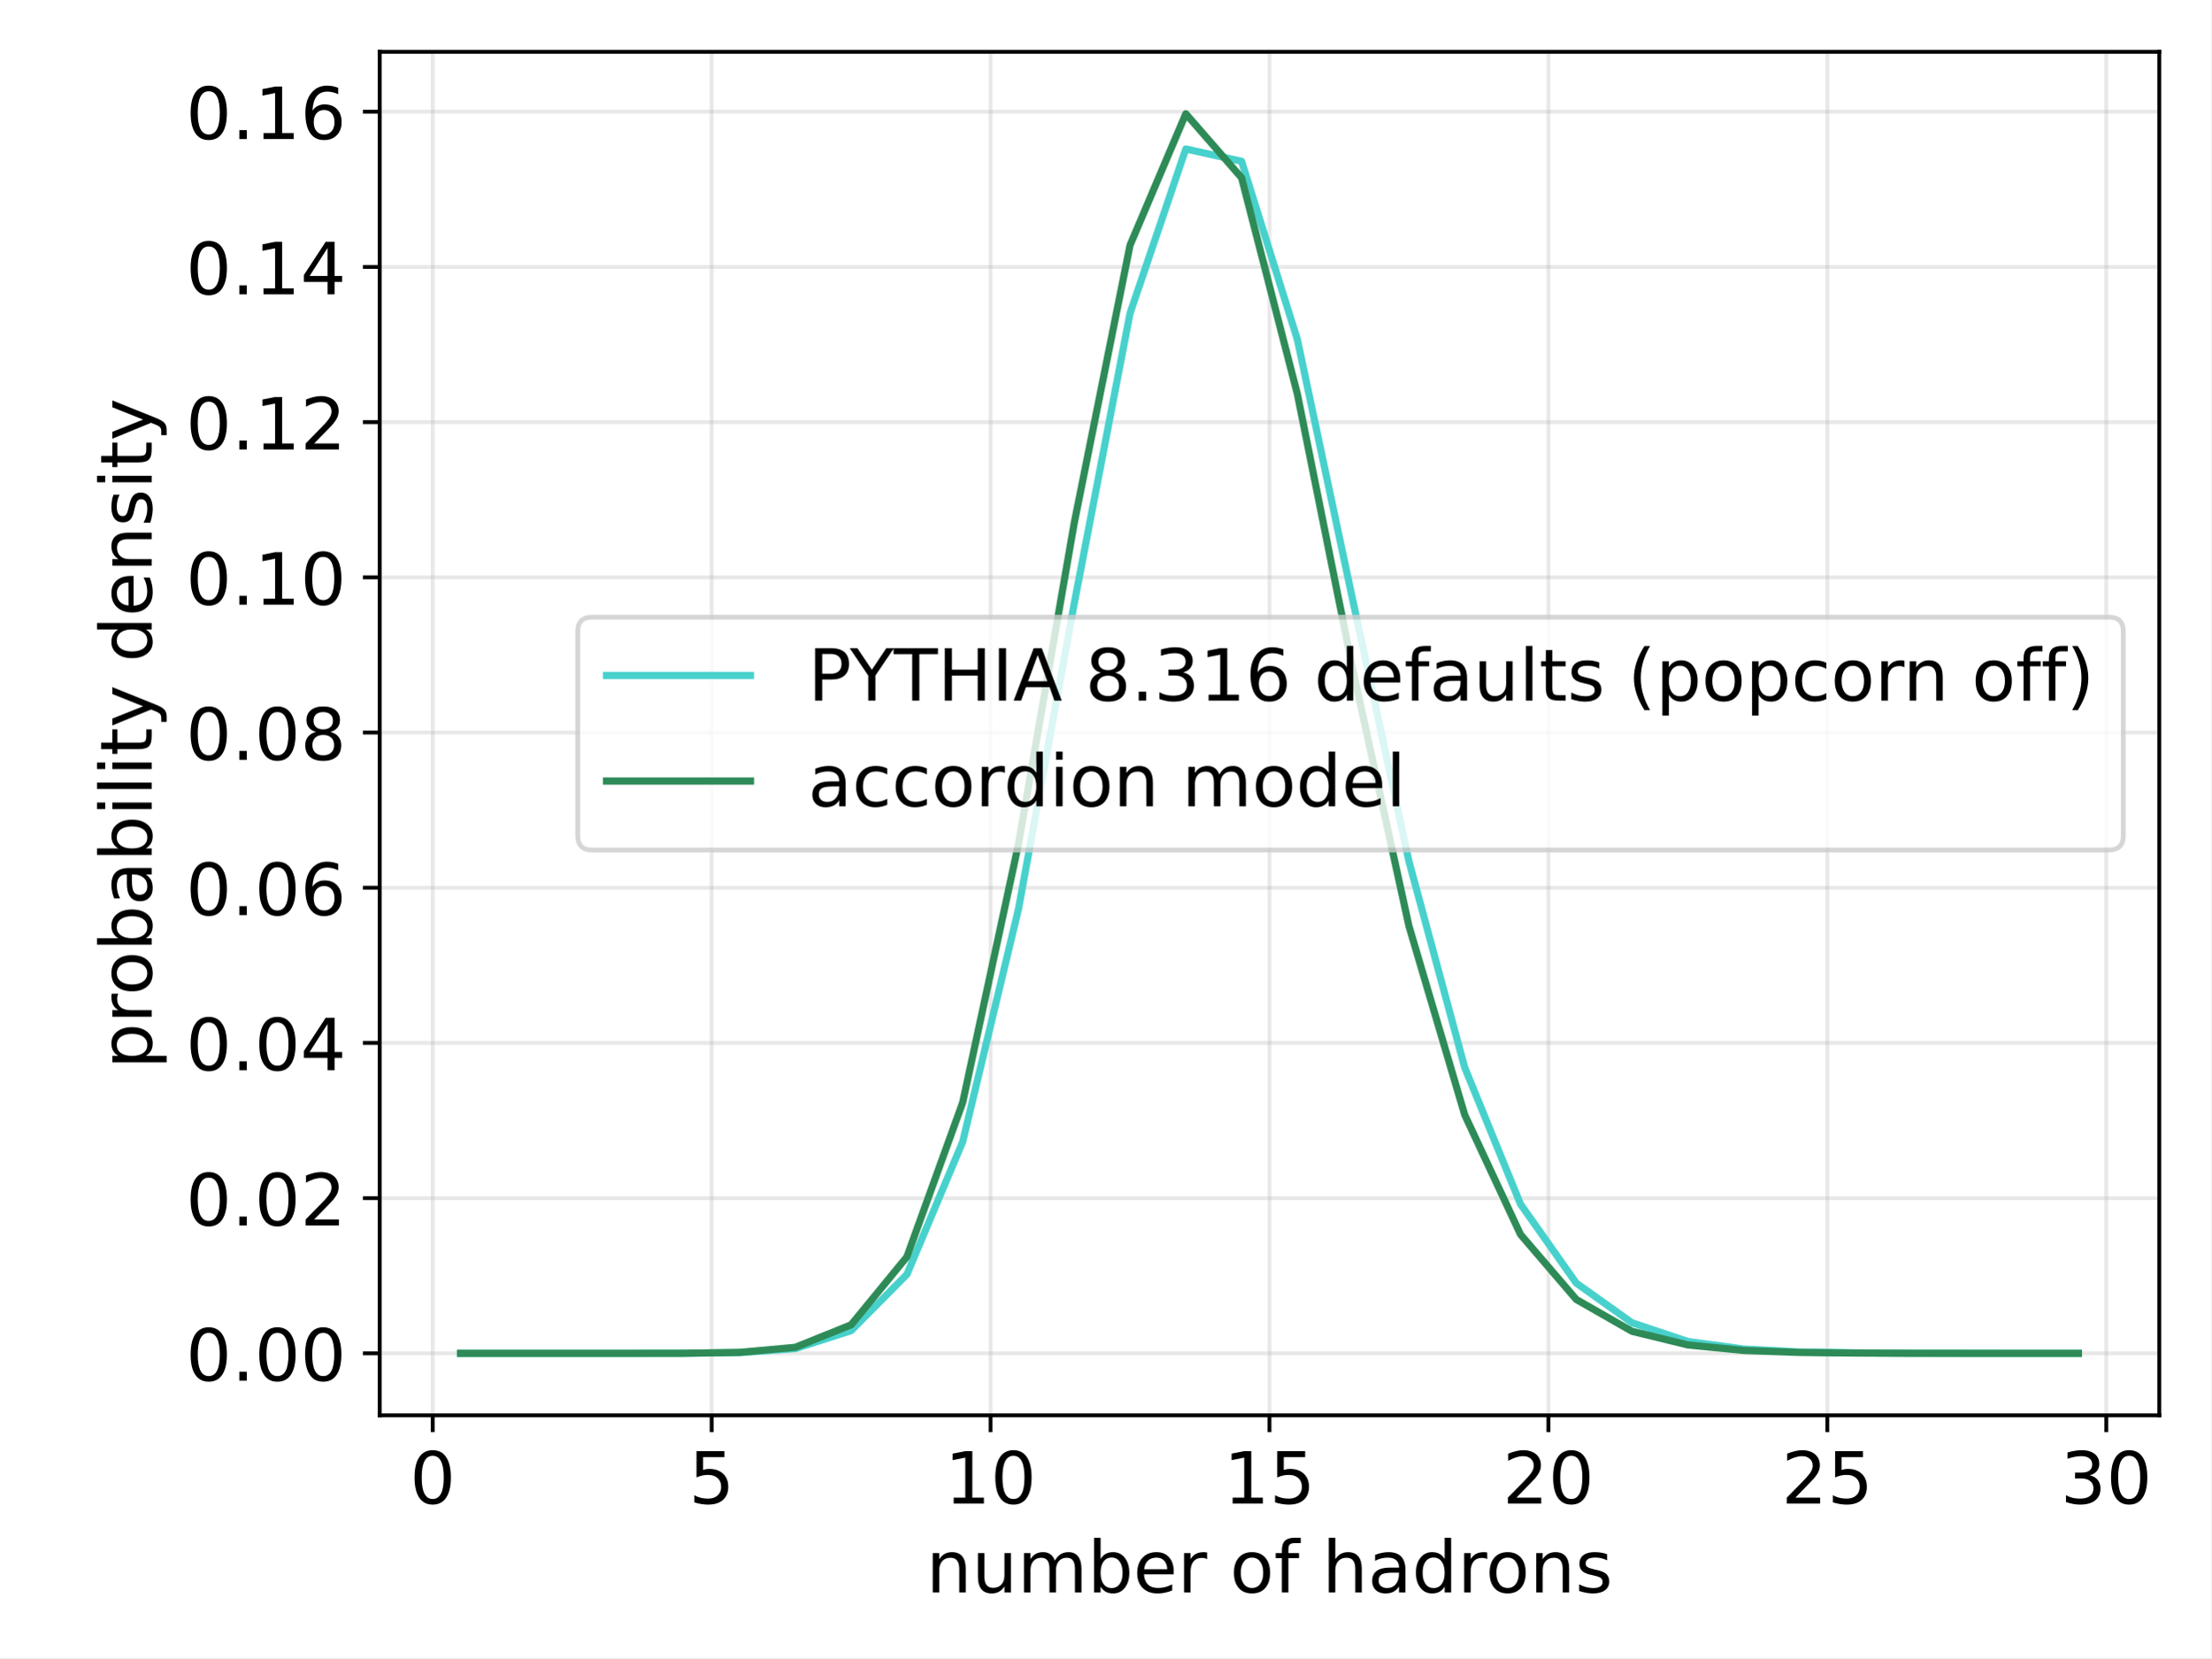
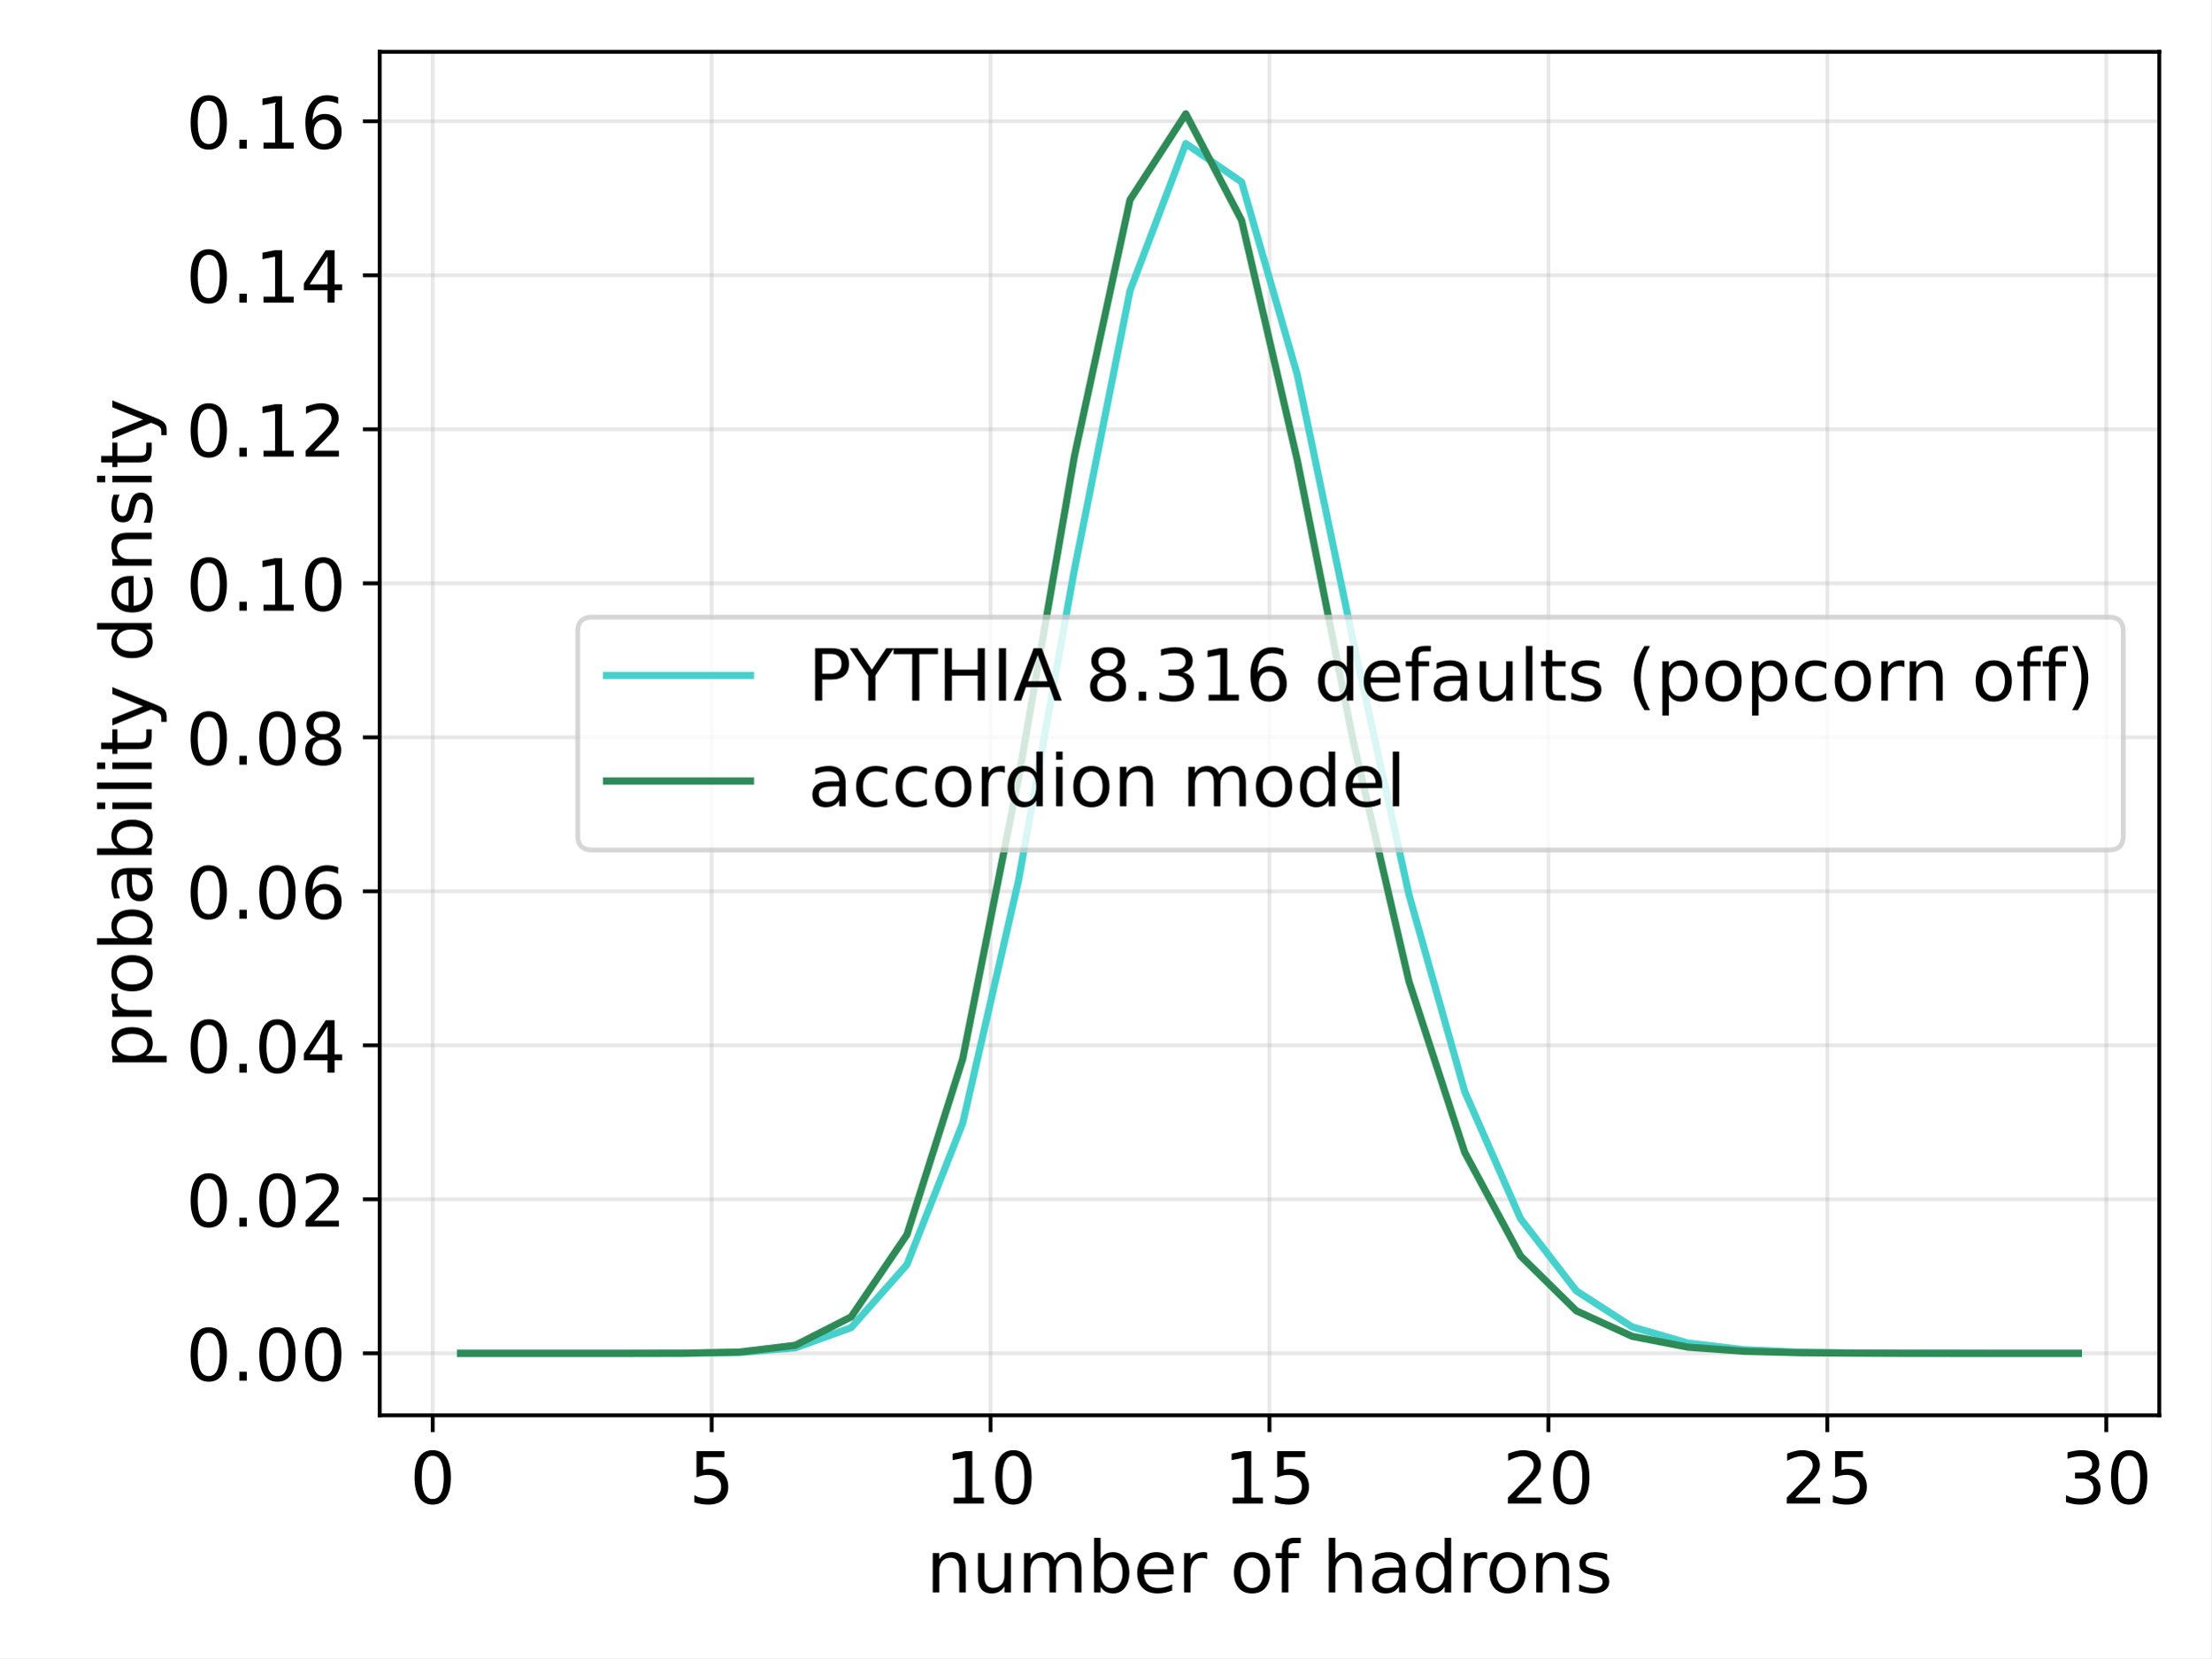
<svg xmlns="http://www.w3.org/2000/svg" xmlns:xlink="http://www.w3.org/1999/xlink" width="460.8pt" height="345.6pt" viewBox="0 0 460.8 345.6" version="1.1">
  <defs>
    <style type="text/css">*{stroke-linejoin: round; stroke-linecap: butt}</style>
  </defs>
  <g id="figure_1">
    <g id="patch_1">
      <path d="M 0 345.6  L 460.8 345.6  L 460.8 0  L 0 0  z " style="fill: #ffffff" />
    </g>
    <g id="axes_1">
      <g id="patch_2">
        <path d="M 79.13 295  L 450 295  L 450 10.8  L 79.13 10.8  z " style="fill: #ffffff" />
      </g>
      <g id="matplotlib.axis_1">
        <g id="xtick_1">
          <g id="line2d_1">
-             <path d="M 90.175 295  L 90.175 10.8  " clip-path="url(#pc67ce3a7f0)" style="fill: none; stroke: #b0b0b0; stroke-opacity: 0.3; stroke-width: 0.8; stroke-linecap: square" />
+             <path d="M 90.175 295  L 90.175 10.8  " clip-path="url(#pe9ef13aace)" style="fill: none; stroke: #b0b0b0; stroke-opacity: 0.3; stroke-width: 0.8; stroke-linecap: square" />
          </g>
          <g id="line2d_2">
            <defs>
-               <path id="m7cb7ad7a30" d="M 0 0  L 0 3.5  " style="stroke: #000000; stroke-width: 0.8" />
+               <path id="mb959df8922" d="M 0 0  L 0 3.5  " style="stroke: #000000; stroke-width: 0.8" />
            </defs>
            <g>
-               <use xlink:href="#m7cb7ad7a30" x="90.175" y="295" style="stroke: #000000; stroke-width: 0.8" />
+               <use xlink:href="#mb959df8922" x="90.175" y="295" style="stroke: #000000; stroke-width: 0.8" />
            </g>
          </g>
          <g id="text_1">
            <g transform="translate(85.40284 313.3977) scale(0.15 -0.15)">
              <defs>
                <path id="DejaVuSans-30" d="M 2034 4250  Q 1547 4250 1301 3770  Q 1056 3291 1056 2328  Q 1056 1369 1301 889  Q 1547 409 2034 409  Q 2525 409 2770 889  Q 3016 1369 3016 2328  Q 3016 3291 2770 3770  Q 2525 4250 2034 4250  z M 2034 4750  Q 2819 4750 3233 4129  Q 3647 3509 3647 2328  Q 3647 1150 3233 529  Q 2819 -91 2034 -91  Q 1250 -91 836 529  Q 422 1150 422 2328  Q 422 3509 836 4129  Q 1250 4750 2034 4750  z " transform="scale(0.015625)" />
              </defs>
              <use xlink:href="#DejaVuSans-30" />
            </g>
          </g>
        </g>
        <g id="xtick_2">
          <g id="line2d_3">
-             <path d="M 148.305 295  L 148.305 10.8  " clip-path="url(#pc67ce3a7f0)" style="fill: none; stroke: #b0b0b0; stroke-opacity: 0.3; stroke-width: 0.8; stroke-linecap: square" />
+             <path d="M 148.305 295  L 148.305 10.8  " clip-path="url(#pe9ef13aace)" style="fill: none; stroke: #b0b0b0; stroke-opacity: 0.3; stroke-width: 0.8; stroke-linecap: square" />
          </g>
          <g id="line2d_4">
            <g>
-               <use xlink:href="#m7cb7ad7a30" x="148.305" y="295" style="stroke: #000000; stroke-width: 0.8" />
+               <use xlink:href="#mb959df8922" x="148.305" y="295" style="stroke: #000000; stroke-width: 0.8" />
            </g>
          </g>
          <g id="text_2">
            <g transform="translate(143.5329 313.3977) scale(0.15 -0.15)">
              <defs>
                <path id="DejaVuSans-35" d="M 691 4666  L 3169 4666  L 3169 4134  L 1269 4134  L 1269 2991  Q 1406 3038 1543 3061  Q 1681 3084 1819 3084  Q 2600 3084 3056 2656  Q 3513 2228 3513 1497  Q 3513 744 3044 326  Q 2575 -91 1722 -91  Q 1428 -91 1123 -41  Q 819 9 494 109  L 494 744  Q 775 591 1075 516  Q 1375 441 1709 441  Q 2250 441 2565 725  Q 2881 1009 2881 1497  Q 2881 1984 2565 2268  Q 2250 2553 1709 2553  Q 1456 2553 1204 2497  Q 953 2441 691 2322  L 691 4666  z " transform="scale(0.015625)" />
              </defs>
              <use xlink:href="#DejaVuSans-35" />
            </g>
          </g>
        </g>
        <g id="xtick_3">
          <g id="line2d_5">
-             <path d="M 206.435 295  L 206.435 10.8  " clip-path="url(#pc67ce3a7f0)" style="fill: none; stroke: #b0b0b0; stroke-opacity: 0.3; stroke-width: 0.8; stroke-linecap: square" />
+             <path d="M 206.435 295  L 206.435 10.8  " clip-path="url(#pe9ef13aace)" style="fill: none; stroke: #b0b0b0; stroke-opacity: 0.3; stroke-width: 0.8; stroke-linecap: square" />
          </g>
          <g id="line2d_6">
            <g>
-               <use xlink:href="#m7cb7ad7a30" x="206.435" y="295" style="stroke: #000000; stroke-width: 0.8" />
+               <use xlink:href="#mb959df8922" x="206.435" y="295" style="stroke: #000000; stroke-width: 0.8" />
            </g>
          </g>
          <g id="text_3">
            <g transform="translate(196.8912 313.3977) scale(0.15 -0.15)">
              <defs>
                <path id="DejaVuSans-31" d="M 794 531  L 1825 531  L 1825 4091  L 703 3866  L 703 4441  L 1819 4666  L 2450 4666  L 2450 531  L 3481 531  L 3481 0  L 794 0  L 794 531  z " transform="scale(0.015625)" />
              </defs>
              <use xlink:href="#DejaVuSans-31" />
              <use xlink:href="#DejaVuSans-30" x="63.623" />
            </g>
          </g>
        </g>
        <g id="xtick_4">
          <g id="line2d_7">
-             <path d="M 264.565 295  L 264.565 10.8  " clip-path="url(#pc67ce3a7f0)" style="fill: none; stroke: #b0b0b0; stroke-opacity: 0.3; stroke-width: 0.8; stroke-linecap: square" />
+             <path d="M 264.565 295  L 264.565 10.8  " clip-path="url(#pe9ef13aace)" style="fill: none; stroke: #b0b0b0; stroke-opacity: 0.3; stroke-width: 0.8; stroke-linecap: square" />
          </g>
          <g id="line2d_8">
            <g>
-               <use xlink:href="#m7cb7ad7a30" x="264.565" y="295" style="stroke: #000000; stroke-width: 0.8" />
+               <use xlink:href="#mb959df8922" x="264.565" y="295" style="stroke: #000000; stroke-width: 0.8" />
            </g>
          </g>
          <g id="text_4">
            <g transform="translate(255.0213 313.3977) scale(0.15 -0.15)">
              <use xlink:href="#DejaVuSans-31" />
              <use xlink:href="#DejaVuSans-35" x="63.623" />
            </g>
          </g>
        </g>
        <g id="xtick_5">
          <g id="line2d_9">
-             <path d="M 322.695 295  L 322.695 10.8  " clip-path="url(#pc67ce3a7f0)" style="fill: none; stroke: #b0b0b0; stroke-opacity: 0.3; stroke-width: 0.8; stroke-linecap: square" />
+             <path d="M 322.695 295  L 322.695 10.8  " clip-path="url(#pe9ef13aace)" style="fill: none; stroke: #b0b0b0; stroke-opacity: 0.3; stroke-width: 0.8; stroke-linecap: square" />
          </g>
          <g id="line2d_10">
            <g>
-               <use xlink:href="#m7cb7ad7a30" x="322.695" y="295" style="stroke: #000000; stroke-width: 0.8" />
+               <use xlink:href="#mb959df8922" x="322.695" y="295" style="stroke: #000000; stroke-width: 0.8" />
            </g>
          </g>
          <g id="text_5">
            <g transform="translate(313.1513 313.3977) scale(0.15 -0.15)">
              <defs>
                <path id="DejaVuSans-32" d="M 1228 531  L 3431 531  L 3431 0  L 469 0  L 469 531  Q 828 903 1448 1529  Q 2069 2156 2228 2338  Q 2531 2678 2651 2914  Q 2772 3150 2772 3378  Q 2772 3750 2511 3984  Q 2250 4219 1831 4219  Q 1534 4219 1204 4116  Q 875 4013 500 3803  L 500 4441  Q 881 4594 1212 4672  Q 1544 4750 1819 4750  Q 2544 4750 2975 4387  Q 3406 4025 3406 3419  Q 3406 3131 3298 2873  Q 3191 2616 2906 2266  Q 2828 2175 2409 1742  Q 1991 1309 1228 531  z " transform="scale(0.015625)" />
              </defs>
              <use xlink:href="#DejaVuSans-32" />
              <use xlink:href="#DejaVuSans-30" x="63.623" />
            </g>
          </g>
        </g>
        <g id="xtick_6">
          <g id="line2d_11">
-             <path d="M 380.825 295  L 380.825 10.8  " clip-path="url(#pc67ce3a7f0)" style="fill: none; stroke: #b0b0b0; stroke-opacity: 0.3; stroke-width: 0.8; stroke-linecap: square" />
+             <path d="M 380.825 295  L 380.825 10.8  " clip-path="url(#pe9ef13aace)" style="fill: none; stroke: #b0b0b0; stroke-opacity: 0.3; stroke-width: 0.8; stroke-linecap: square" />
          </g>
          <g id="line2d_12">
            <g>
-               <use xlink:href="#m7cb7ad7a30" x="380.825" y="295" style="stroke: #000000; stroke-width: 0.8" />
+               <use xlink:href="#mb959df8922" x="380.825" y="295" style="stroke: #000000; stroke-width: 0.8" />
            </g>
          </g>
          <g id="text_6">
            <g transform="translate(371.2814 313.3977) scale(0.15 -0.15)">
              <use xlink:href="#DejaVuSans-32" />
              <use xlink:href="#DejaVuSans-35" x="63.623" />
            </g>
          </g>
        </g>
        <g id="xtick_7">
          <g id="line2d_13">
-             <path d="M 438.955 295  L 438.955 10.8  " clip-path="url(#pc67ce3a7f0)" style="fill: none; stroke: #b0b0b0; stroke-opacity: 0.3; stroke-width: 0.8; stroke-linecap: square" />
+             <path d="M 438.955 295  L 438.955 10.8  " clip-path="url(#pe9ef13aace)" style="fill: none; stroke: #b0b0b0; stroke-opacity: 0.3; stroke-width: 0.8; stroke-linecap: square" />
          </g>
          <g id="line2d_14">
            <g>
-               <use xlink:href="#m7cb7ad7a30" x="438.955" y="295" style="stroke: #000000; stroke-width: 0.8" />
+               <use xlink:href="#mb959df8922" x="438.955" y="295" style="stroke: #000000; stroke-width: 0.8" />
            </g>
          </g>
          <g id="text_7">
            <g transform="translate(429.4115 313.3977) scale(0.15 -0.15)">
              <defs>
                <path id="DejaVuSans-33" d="M 2597 2516  Q 3050 2419 3304 2112  Q 3559 1806 3559 1356  Q 3559 666 3084 287  Q 2609 -91 1734 -91  Q 1441 -91 1130 -33  Q 819 25 488 141  L 488 750  Q 750 597 1062 519  Q 1375 441 1716 441  Q 2309 441 2620 675  Q 2931 909 2931 1356  Q 2931 1769 2642 2001  Q 2353 2234 1838 2234  L 1294 2234  L 1294 2753  L 1863 2753  Q 2328 2753 2575 2939  Q 2822 3125 2822 3475  Q 2822 3834 2567 4026  Q 2313 4219 1838 4219  Q 1578 4219 1281 4162  Q 984 4106 628 3988  L 628 4550  Q 988 4650 1302 4700  Q 1616 4750 1894 4750  Q 2613 4750 3031 4423  Q 3450 4097 3450 3541  Q 3450 3153 3228 2886  Q 3006 2619 2597 2516  z " transform="scale(0.015625)" />
              </defs>
              <use xlink:href="#DejaVuSans-33" />
              <use xlink:href="#DejaVuSans-30" x="63.623" />
            </g>
          </g>
        </g>
        <g id="text_8">
          <g transform="translate(193.0232 331.9148) scale(0.15 -0.15)">
            <defs>
              <path id="DejaVuSans-6e" d="M 3513 2113  L 3513 0  L 2938 0  L 2938 2094  Q 2938 2591 2744 2837  Q 2550 3084 2163 3084  Q 1697 3084 1428 2787  Q 1159 2491 1159 1978  L 1159 0  L 581 0  L 581 3500  L 1159 3500  L 1159 2956  Q 1366 3272 1645 3428  Q 1925 3584 2291 3584  Q 2894 3584 3203 3211  Q 3513 2838 3513 2113  z " transform="scale(0.015625)" />
              <path id="DejaVuSans-75" d="M 544 1381  L 544 3500  L 1119 3500  L 1119 1403  Q 1119 906 1312 657  Q 1506 409 1894 409  Q 2359 409 2629 706  Q 2900 1003 2900 1516  L 2900 3500  L 3475 3500  L 3475 0  L 2900 0  L 2900 538  Q 2691 219 2414 64  Q 2138 -91 1772 -91  Q 1169 -91 856 284  Q 544 659 544 1381  z M 1991 3584  L 1991 3584  z " transform="scale(0.015625)" />
              <path id="DejaVuSans-6d" d="M 3328 2828  Q 3544 3216 3844 3400  Q 4144 3584 4550 3584  Q 5097 3584 5394 3201  Q 5691 2819 5691 2113  L 5691 0  L 5113 0  L 5113 2094  Q 5113 2597 4934 2840  Q 4756 3084 4391 3084  Q 3944 3084 3684 2787  Q 3425 2491 3425 1978  L 3425 0  L 2847 0  L 2847 2094  Q 2847 2600 2669 2842  Q 2491 3084 2119 3084  Q 1678 3084 1418 2786  Q 1159 2488 1159 1978  L 1159 0  L 581 0  L 581 3500  L 1159 3500  L 1159 2956  Q 1356 3278 1631 3431  Q 1906 3584 2284 3584  Q 2666 3584 2933 3390  Q 3200 3197 3328 2828  z " transform="scale(0.015625)" />
              <path id="DejaVuSans-62" d="M 3116 1747  Q 3116 2381 2855 2742  Q 2594 3103 2138 3103  Q 1681 3103 1420 2742  Q 1159 2381 1159 1747  Q 1159 1113 1420 752  Q 1681 391 2138 391  Q 2594 391 2855 752  Q 3116 1113 3116 1747  z M 1159 2969  Q 1341 3281 1617 3432  Q 1894 3584 2278 3584  Q 2916 3584 3314 3078  Q 3713 2572 3713 1747  Q 3713 922 3314 415  Q 2916 -91 2278 -91  Q 1894 -91 1617 61  Q 1341 213 1159 525  L 1159 0  L 581 0  L 581 4863  L 1159 4863  L 1159 2969  z " transform="scale(0.015625)" />
              <path id="DejaVuSans-65" d="M 3597 1894  L 3597 1613  L 953 1613  Q 991 1019 1311 708  Q 1631 397 2203 397  Q 2534 397 2845 478  Q 3156 559 3463 722  L 3463 178  Q 3153 47 2828 -22  Q 2503 -91 2169 -91  Q 1331 -91 842 396  Q 353 884 353 1716  Q 353 2575 817 3079  Q 1281 3584 2069 3584  Q 2775 3584 3186 3129  Q 3597 2675 3597 1894  z M 3022 2063  Q 3016 2534 2758 2815  Q 2500 3097 2075 3097  Q 1594 3097 1305 2825  Q 1016 2553 972 2059  L 3022 2063  z " transform="scale(0.015625)" />
              <path id="DejaVuSans-72" d="M 2631 2963  Q 2534 3019 2420 3045  Q 2306 3072 2169 3072  Q 1681 3072 1420 2755  Q 1159 2438 1159 1844  L 1159 0  L 581 0  L 581 3500  L 1159 3500  L 1159 2956  Q 1341 3275 1631 3429  Q 1922 3584 2338 3584  Q 2397 3584 2469 3576  Q 2541 3569 2628 3553  L 2631 2963  z " transform="scale(0.015625)" />
              <path id="DejaVuSans-20" transform="scale(0.015625)" />
              <path id="DejaVuSans-6f" d="M 1959 3097  Q 1497 3097 1228 2736  Q 959 2375 959 1747  Q 959 1119 1226 758  Q 1494 397 1959 397  Q 2419 397 2687 759  Q 2956 1122 2956 1747  Q 2956 2369 2687 2733  Q 2419 3097 1959 3097  z M 1959 3584  Q 2709 3584 3137 3096  Q 3566 2609 3566 1747  Q 3566 888 3137 398  Q 2709 -91 1959 -91  Q 1206 -91 779 398  Q 353 888 353 1747  Q 353 2609 779 3096  Q 1206 3584 1959 3584  z " transform="scale(0.015625)" />
              <path id="DejaVuSans-66" d="M 2375 4863  L 2375 4384  L 1825 4384  Q 1516 4384 1395 4259  Q 1275 4134 1275 3809  L 1275 3500  L 2222 3500  L 2222 3053  L 1275 3053  L 1275 0  L 697 0  L 697 3053  L 147 3053  L 147 3500  L 697 3500  L 697 3744  Q 697 4328 969 4595  Q 1241 4863 1831 4863  L 2375 4863  z " transform="scale(0.015625)" />
              <path id="DejaVuSans-68" d="M 3513 2113  L 3513 0  L 2938 0  L 2938 2094  Q 2938 2591 2744 2837  Q 2550 3084 2163 3084  Q 1697 3084 1428 2787  Q 1159 2491 1159 1978  L 1159 0  L 581 0  L 581 4863  L 1159 4863  L 1159 2956  Q 1366 3272 1645 3428  Q 1925 3584 2291 3584  Q 2894 3584 3203 3211  Q 3513 2838 3513 2113  z " transform="scale(0.015625)" />
              <path id="DejaVuSans-61" d="M 2194 1759  Q 1497 1759 1228 1600  Q 959 1441 959 1056  Q 959 750 1161 570  Q 1363 391 1709 391  Q 2188 391 2477 730  Q 2766 1069 2766 1631  L 2766 1759  L 2194 1759  z M 3341 1997  L 3341 0  L 2766 0  L 2766 531  Q 2569 213 2275 61  Q 1981 -91 1556 -91  Q 1019 -91 701 211  Q 384 513 384 1019  Q 384 1609 779 1909  Q 1175 2209 1959 2209  L 2766 2209  L 2766 2266  Q 2766 2663 2505 2880  Q 2244 3097 1772 3097  Q 1472 3097 1187 3025  Q 903 2953 641 2809  L 641 3341  Q 956 3463 1253 3523  Q 1550 3584 1831 3584  Q 2591 3584 2966 3190  Q 3341 2797 3341 1997  z " transform="scale(0.015625)" />
              <path id="DejaVuSans-64" d="M 2906 2969  L 2906 4863  L 3481 4863  L 3481 0  L 2906 0  L 2906 525  Q 2725 213 2448 61  Q 2172 -91 1784 -91  Q 1150 -91 751 415  Q 353 922 353 1747  Q 353 2572 751 3078  Q 1150 3584 1784 3584  Q 2172 3584 2448 3432  Q 2725 3281 2906 2969  z M 947 1747  Q 947 1113 1208 752  Q 1469 391 1925 391  Q 2381 391 2643 752  Q 2906 1113 2906 1747  Q 2906 2381 2643 2742  Q 2381 3103 1925 3103  Q 1469 3103 1208 2742  Q 947 2381 947 1747  z " transform="scale(0.015625)" />
              <path id="DejaVuSans-73" d="M 2834 3397  L 2834 2853  Q 2591 2978 2328 3040  Q 2066 3103 1784 3103  Q 1356 3103 1142 2972  Q 928 2841 928 2578  Q 928 2378 1081 2264  Q 1234 2150 1697 2047  L 1894 2003  Q 2506 1872 2764 1633  Q 3022 1394 3022 966  Q 3022 478 2636 193  Q 2250 -91 1575 -91  Q 1294 -91 989 -36  Q 684 19 347 128  L 347 722  Q 666 556 975 473  Q 1284 391 1588 391  Q 1994 391 2212 530  Q 2431 669 2431 922  Q 2431 1156 2273 1281  Q 2116 1406 1581 1522  L 1381 1569  Q 847 1681 609 1914  Q 372 2147 372 2553  Q 372 3047 722 3315  Q 1072 3584 1716 3584  Q 2034 3584 2315 3537  Q 2597 3491 2834 3397  z " transform="scale(0.015625)" />
            </defs>
            <use xlink:href="#DejaVuSans-6e" />
            <use xlink:href="#DejaVuSans-75" x="63.379" />
            <use xlink:href="#DejaVuSans-6d" x="126.758" />
            <use xlink:href="#DejaVuSans-62" x="224.17" />
            <use xlink:href="#DejaVuSans-65" x="287.646" />
            <use xlink:href="#DejaVuSans-72" x="349.17" />
            <use xlink:href="#DejaVuSans-20" x="390.283" />
            <use xlink:href="#DejaVuSans-6f" x="422.07" />
            <use xlink:href="#DejaVuSans-66" x="483.252" />
            <use xlink:href="#DejaVuSans-20" x="518.457" />
            <use xlink:href="#DejaVuSans-68" x="550.244" />
            <use xlink:href="#DejaVuSans-61" x="613.623" />
            <use xlink:href="#DejaVuSans-64" x="674.902" />
            <use xlink:href="#DejaVuSans-72" x="738.379" />
            <use xlink:href="#DejaVuSans-6f" x="777.242" />
            <use xlink:href="#DejaVuSans-6e" x="838.424" />
            <use xlink:href="#DejaVuSans-73" x="901.803" />
          </g>
        </g>
      </g>
      <g id="matplotlib.axis_2">
        <g id="ytick_1">
          <g id="line2d_15">
-             <path d="M 79.13 282.082  L 450 282.082  " clip-path="url(#pc67ce3a7f0)" style="fill: none; stroke: #b0b0b0; stroke-opacity: 0.3; stroke-width: 0.8; stroke-linecap: square" />
+             <path d="M 79.13 282.082  L 450 282.082  " clip-path="url(#pe9ef13aace)" style="fill: none; stroke: #b0b0b0; stroke-opacity: 0.3; stroke-width: 0.8; stroke-linecap: square" />
          </g>
          <g id="line2d_16">
            <defs>
-               <path id="mca65e17761" d="M 0 0  L -3.5 0  " style="stroke: #000000; stroke-width: 0.8" />
+               <path id="m7998551024" d="M 0 0  L -3.5 0  " style="stroke: #000000; stroke-width: 0.8" />
            </defs>
            <g>
-               <use xlink:href="#mca65e17761" x="79.13" y="282.082" style="stroke: #000000; stroke-width: 0.8" />
+               <use xlink:href="#m7998551024" x="79.13" y="282.082" style="stroke: #000000; stroke-width: 0.8" />
            </g>
          </g>
          <g id="text_9">
            <g transform="translate(38.73156 287.7806) scale(0.15 -0.15)">
              <defs>
                <path id="DejaVuSans-2e" d="M 684 794  L 1344 794  L 1344 0  L 684 0  L 684 794  z " transform="scale(0.015625)" />
              </defs>
              <use xlink:href="#DejaVuSans-30" />
              <use xlink:href="#DejaVuSans-2e" x="63.623" />
              <use xlink:href="#DejaVuSans-30" x="95.41" />
              <use xlink:href="#DejaVuSans-30" x="159.033" />
            </g>
          </g>
        </g>
        <g id="ytick_2">
          <g id="line2d_17">
-             <path d="M 79.13 249.732  L 450 249.732  " clip-path="url(#pc67ce3a7f0)" style="fill: none; stroke: #b0b0b0; stroke-opacity: 0.3; stroke-width: 0.8; stroke-linecap: square" />
+             <path d="M 79.13 249.981  L 450 249.981  " clip-path="url(#pe9ef13aace)" style="fill: none; stroke: #b0b0b0; stroke-opacity: 0.3; stroke-width: 0.8; stroke-linecap: square" />
          </g>
          <g id="line2d_18">
            <g>
-               <use xlink:href="#mca65e17761" x="79.13" y="249.732" style="stroke: #000000; stroke-width: 0.8" />
+               <use xlink:href="#m7998551024" x="79.13" y="249.981" style="stroke: #000000; stroke-width: 0.8" />
            </g>
          </g>
          <g id="text_10">
-             <g transform="translate(38.73156 255.4306) scale(0.15 -0.15)">
+             <g transform="translate(38.73156 255.6798) scale(0.15 -0.15)">
              <use xlink:href="#DejaVuSans-30" />
              <use xlink:href="#DejaVuSans-2e" x="63.623" />
              <use xlink:href="#DejaVuSans-30" x="95.41" />
              <use xlink:href="#DejaVuSans-32" x="159.033" />
            </g>
          </g>
        </g>
        <g id="ytick_3">
          <g id="line2d_19">
-             <path d="M 79.13 217.382  L 450 217.382  " clip-path="url(#pc67ce3a7f0)" style="fill: none; stroke: #b0b0b0; stroke-opacity: 0.3; stroke-width: 0.8; stroke-linecap: square" />
+             <path d="M 79.13 217.88  L 450 217.88  " clip-path="url(#pe9ef13aace)" style="fill: none; stroke: #b0b0b0; stroke-opacity: 0.3; stroke-width: 0.8; stroke-linecap: square" />
          </g>
          <g id="line2d_20">
            <g>
-               <use xlink:href="#mca65e17761" x="79.13" y="217.382" style="stroke: #000000; stroke-width: 0.8" />
+               <use xlink:href="#m7998551024" x="79.13" y="217.88" style="stroke: #000000; stroke-width: 0.8" />
            </g>
          </g>
          <g id="text_11">
-             <g transform="translate(38.73156 223.0806) scale(0.15 -0.15)">
+             <g transform="translate(38.73156 223.579) scale(0.15 -0.15)">
              <defs>
                <path id="DejaVuSans-34" d="M 2419 4116  L 825 1625  L 2419 1625  L 2419 4116  z M 2253 4666  L 3047 4666  L 3047 1625  L 3713 1625  L 3713 1100  L 3047 1100  L 3047 0  L 2419 0  L 2419 1100  L 313 1100  L 313 1709  L 2253 4666  z " transform="scale(0.015625)" />
              </defs>
              <use xlink:href="#DejaVuSans-30" />
              <use xlink:href="#DejaVuSans-2e" x="63.623" />
              <use xlink:href="#DejaVuSans-30" x="95.41" />
              <use xlink:href="#DejaVuSans-34" x="159.033" />
            </g>
          </g>
        </g>
        <g id="ytick_4">
          <g id="line2d_21">
-             <path d="M 79.13 185.032  L 450 185.032  " clip-path="url(#pc67ce3a7f0)" style="fill: none; stroke: #b0b0b0; stroke-opacity: 0.3; stroke-width: 0.8; stroke-linecap: square" />
+             <path d="M 79.13 185.779  L 450 185.779  " clip-path="url(#pe9ef13aace)" style="fill: none; stroke: #b0b0b0; stroke-opacity: 0.3; stroke-width: 0.8; stroke-linecap: square" />
          </g>
          <g id="line2d_22">
            <g>
-               <use xlink:href="#mca65e17761" x="79.13" y="185.032" style="stroke: #000000; stroke-width: 0.8" />
+               <use xlink:href="#m7998551024" x="79.13" y="185.779" style="stroke: #000000; stroke-width: 0.8" />
            </g>
          </g>
          <g id="text_12">
-             <g transform="translate(38.73156 190.7305) scale(0.15 -0.15)">
+             <g transform="translate(38.73156 191.4781) scale(0.15 -0.15)">
              <defs>
                <path id="DejaVuSans-36" d="M 2113 2584  Q 1688 2584 1439 2293  Q 1191 2003 1191 1497  Q 1191 994 1439 701  Q 1688 409 2113 409  Q 2538 409 2786 701  Q 3034 994 3034 1497  Q 3034 2003 2786 2293  Q 2538 2584 2113 2584  z M 3366 4563  L 3366 3988  Q 3128 4100 2886 4159  Q 2644 4219 2406 4219  Q 1781 4219 1451 3797  Q 1122 3375 1075 2522  Q 1259 2794 1537 2939  Q 1816 3084 2150 3084  Q 2853 3084 3261 2657  Q 3669 2231 3669 1497  Q 3669 778 3244 343  Q 2819 -91 2113 -91  Q 1303 -91 875 529  Q 447 1150 447 2328  Q 447 3434 972 4092  Q 1497 4750 2381 4750  Q 2619 4750 2861 4703  Q 3103 4656 3366 4563  z " transform="scale(0.015625)" />
              </defs>
              <use xlink:href="#DejaVuSans-30" />
              <use xlink:href="#DejaVuSans-2e" x="63.623" />
              <use xlink:href="#DejaVuSans-30" x="95.41" />
              <use xlink:href="#DejaVuSans-36" x="159.033" />
            </g>
          </g>
        </g>
        <g id="ytick_5">
          <g id="line2d_23">
-             <path d="M 79.13 152.682  L 450 152.682  " clip-path="url(#pc67ce3a7f0)" style="fill: none; stroke: #b0b0b0; stroke-opacity: 0.3; stroke-width: 0.8; stroke-linecap: square" />
+             <path d="M 79.13 153.678  L 450 153.678  " clip-path="url(#pe9ef13aace)" style="fill: none; stroke: #b0b0b0; stroke-opacity: 0.3; stroke-width: 0.8; stroke-linecap: square" />
          </g>
          <g id="line2d_24">
            <g>
-               <use xlink:href="#mca65e17761" x="79.13" y="152.682" style="stroke: #000000; stroke-width: 0.8" />
+               <use xlink:href="#m7998551024" x="79.13" y="153.678" style="stroke: #000000; stroke-width: 0.8" />
            </g>
          </g>
          <g id="text_13">
-             <g transform="translate(38.73156 158.3805) scale(0.15 -0.15)">
+             <g transform="translate(38.73156 159.3773) scale(0.15 -0.15)">
              <defs>
                <path id="DejaVuSans-38" d="M 2034 2216  Q 1584 2216 1326 1975  Q 1069 1734 1069 1313  Q 1069 891 1326 650  Q 1584 409 2034 409  Q 2484 409 2743 651  Q 3003 894 3003 1313  Q 3003 1734 2745 1975  Q 2488 2216 2034 2216  z M 1403 2484  Q 997 2584 770 2862  Q 544 3141 544 3541  Q 544 4100 942 4425  Q 1341 4750 2034 4750  Q 2731 4750 3128 4425  Q 3525 4100 3525 3541  Q 3525 3141 3298 2862  Q 3072 2584 2669 2484  Q 3125 2378 3379 2068  Q 3634 1759 3634 1313  Q 3634 634 3220 271  Q 2806 -91 2034 -91  Q 1263 -91 848 271  Q 434 634 434 1313  Q 434 1759 690 2068  Q 947 2378 1403 2484  z M 1172 3481  Q 1172 3119 1398 2916  Q 1625 2713 2034 2713  Q 2441 2713 2670 2916  Q 2900 3119 2900 3481  Q 2900 3844 2670 4047  Q 2441 4250 2034 4250  Q 1625 4250 1398 4047  Q 1172 3844 1172 3481  z " transform="scale(0.015625)" />
              </defs>
              <use xlink:href="#DejaVuSans-30" />
              <use xlink:href="#DejaVuSans-2e" x="63.623" />
              <use xlink:href="#DejaVuSans-30" x="95.41" />
              <use xlink:href="#DejaVuSans-38" x="159.033" />
            </g>
          </g>
        </g>
        <g id="ytick_6">
          <g id="line2d_25">
-             <path d="M 79.13 120.332  L 450 120.332  " clip-path="url(#pc67ce3a7f0)" style="fill: none; stroke: #b0b0b0; stroke-opacity: 0.3; stroke-width: 0.8; stroke-linecap: square" />
+             <path d="M 79.13 121.578  L 450 121.578  " clip-path="url(#pe9ef13aace)" style="fill: none; stroke: #b0b0b0; stroke-opacity: 0.3; stroke-width: 0.8; stroke-linecap: square" />
          </g>
          <g id="line2d_26">
            <g>
-               <use xlink:href="#mca65e17761" x="79.13" y="120.332" style="stroke: #000000; stroke-width: 0.8" />
+               <use xlink:href="#m7998551024" x="79.13" y="121.578" style="stroke: #000000; stroke-width: 0.8" />
            </g>
          </g>
          <g id="text_14">
-             <g transform="translate(38.73156 126.0304) scale(0.15 -0.15)">
+             <g transform="translate(38.73156 127.2764) scale(0.15 -0.15)">
              <use xlink:href="#DejaVuSans-30" />
              <use xlink:href="#DejaVuSans-2e" x="63.623" />
              <use xlink:href="#DejaVuSans-31" x="95.41" />
              <use xlink:href="#DejaVuSans-30" x="159.033" />
            </g>
          </g>
        </g>
        <g id="ytick_7">
          <g id="line2d_27">
-             <path d="M 79.13 87.982  L 450 87.982  " clip-path="url(#pc67ce3a7f0)" style="fill: none; stroke: #b0b0b0; stroke-opacity: 0.3; stroke-width: 0.8; stroke-linecap: square" />
+             <path d="M 79.13 89.477  L 450 89.477  " clip-path="url(#pe9ef13aace)" style="fill: none; stroke: #b0b0b0; stroke-opacity: 0.3; stroke-width: 0.8; stroke-linecap: square" />
          </g>
          <g id="line2d_28">
            <g>
-               <use xlink:href="#mca65e17761" x="79.13" y="87.982" style="stroke: #000000; stroke-width: 0.8" />
+               <use xlink:href="#m7998551024" x="79.13" y="89.477" style="stroke: #000000; stroke-width: 0.8" />
            </g>
          </g>
          <g id="text_15">
-             <g transform="translate(38.73156 93.68037) scale(0.15 -0.15)">
+             <g transform="translate(38.73156 95.17559) scale(0.15 -0.15)">
              <use xlink:href="#DejaVuSans-30" />
              <use xlink:href="#DejaVuSans-2e" x="63.623" />
              <use xlink:href="#DejaVuSans-31" x="95.41" />
              <use xlink:href="#DejaVuSans-32" x="159.033" />
            </g>
          </g>
        </g>
        <g id="ytick_8">
          <g id="line2d_29">
-             <path d="M 79.13 55.632  L 450 55.632  " clip-path="url(#pc67ce3a7f0)" style="fill: none; stroke: #b0b0b0; stroke-opacity: 0.3; stroke-width: 0.8; stroke-linecap: square" />
+             <path d="M 79.13 57.376  L 450 57.376  " clip-path="url(#pe9ef13aace)" style="fill: none; stroke: #b0b0b0; stroke-opacity: 0.3; stroke-width: 0.8; stroke-linecap: square" />
          </g>
          <g id="line2d_30">
            <g>
-               <use xlink:href="#mca65e17761" x="79.13" y="55.632" style="stroke: #000000; stroke-width: 0.8" />
+               <use xlink:href="#m7998551024" x="79.13" y="57.376" style="stroke: #000000; stroke-width: 0.8" />
            </g>
          </g>
          <g id="text_16">
-             <g transform="translate(38.73156 61.33033) scale(0.15 -0.15)">
+             <g transform="translate(38.73156 63.07474) scale(0.15 -0.15)">
              <use xlink:href="#DejaVuSans-30" />
              <use xlink:href="#DejaVuSans-2e" x="63.623" />
              <use xlink:href="#DejaVuSans-31" x="95.41" />
              <use xlink:href="#DejaVuSans-34" x="159.033" />
            </g>
          </g>
        </g>
        <g id="ytick_9">
          <g id="line2d_31">
-             <path d="M 79.13 23.281  L 450 23.281  " clip-path="url(#pc67ce3a7f0)" style="fill: none; stroke: #b0b0b0; stroke-opacity: 0.3; stroke-width: 0.8; stroke-linecap: square" />
+             <path d="M 79.13 25.275  L 450 25.275  " clip-path="url(#pe9ef13aace)" style="fill: none; stroke: #b0b0b0; stroke-opacity: 0.3; stroke-width: 0.8; stroke-linecap: square" />
          </g>
          <g id="line2d_32">
            <g>
-               <use xlink:href="#mca65e17761" x="79.13" y="23.281" style="stroke: #000000; stroke-width: 0.8" />
+               <use xlink:href="#m7998551024" x="79.13" y="25.275" style="stroke: #000000; stroke-width: 0.8" />
            </g>
          </g>
          <g id="text_17">
-             <g transform="translate(38.73156 28.98028) scale(0.15 -0.15)">
+             <g transform="translate(38.73156 30.9739) scale(0.15 -0.15)">
              <use xlink:href="#DejaVuSans-30" />
              <use xlink:href="#DejaVuSans-2e" x="63.623" />
              <use xlink:href="#DejaVuSans-31" x="95.41" />
              <use xlink:href="#DejaVuSans-36" x="159.033" />
            </g>
          </g>
        </g>
        <g id="text_18">
          <g transform="translate(31.61203 222.7965) rotate(-90) scale(0.15 -0.15)">
            <defs>
              <path id="DejaVuSans-70" d="M 1159 525  L 1159 -1331  L 581 -1331  L 581 3500  L 1159 3500  L 1159 2969  Q 1341 3281 1617 3432  Q 1894 3584 2278 3584  Q 2916 3584 3314 3078  Q 3713 2572 3713 1747  Q 3713 922 3314 415  Q 2916 -91 2278 -91  Q 1894 -91 1617 61  Q 1341 213 1159 525  z M 3116 1747  Q 3116 2381 2855 2742  Q 2594 3103 2138 3103  Q 1681 3103 1420 2742  Q 1159 2381 1159 1747  Q 1159 1113 1420 752  Q 1681 391 2138 391  Q 2594 391 2855 752  Q 3116 1113 3116 1747  z " transform="scale(0.015625)" />
              <path id="DejaVuSans-69" d="M 603 3500  L 1178 3500  L 1178 0  L 603 0  L 603 3500  z M 603 4863  L 1178 4863  L 1178 4134  L 603 4134  L 603 4863  z " transform="scale(0.015625)" />
              <path id="DejaVuSans-6c" d="M 603 4863  L 1178 4863  L 1178 0  L 603 0  L 603 4863  z " transform="scale(0.015625)" />
              <path id="DejaVuSans-74" d="M 1172 4494  L 1172 3500  L 2356 3500  L 2356 3053  L 1172 3053  L 1172 1153  Q 1172 725 1289 603  Q 1406 481 1766 481  L 2356 481  L 2356 0  L 1766 0  Q 1100 0 847 248  Q 594 497 594 1153  L 594 3053  L 172 3053  L 172 3500  L 594 3500  L 594 4494  L 1172 4494  z " transform="scale(0.015625)" />
              <path id="DejaVuSans-79" d="M 2059 -325  Q 1816 -950 1584 -1140  Q 1353 -1331 966 -1331  L 506 -1331  L 506 -850  L 844 -850  Q 1081 -850 1212 -737  Q 1344 -625 1503 -206  L 1606 56  L 191 3500  L 800 3500  L 1894 763  L 2988 3500  L 3597 3500  L 2059 -325  z " transform="scale(0.015625)" />
            </defs>
            <use xlink:href="#DejaVuSans-70" />
            <use xlink:href="#DejaVuSans-72" x="63.477" />
            <use xlink:href="#DejaVuSans-6f" x="102.34" />
            <use xlink:href="#DejaVuSans-62" x="163.521" />
            <use xlink:href="#DejaVuSans-61" x="226.998" />
            <use xlink:href="#DejaVuSans-62" x="288.277" />
            <use xlink:href="#DejaVuSans-69" x="351.754" />
            <use xlink:href="#DejaVuSans-6c" x="379.537" />
            <use xlink:href="#DejaVuSans-69" x="407.32" />
            <use xlink:href="#DejaVuSans-74" x="435.104" />
            <use xlink:href="#DejaVuSans-79" x="474.312" />
            <use xlink:href="#DejaVuSans-20" x="533.492" />
            <use xlink:href="#DejaVuSans-64" x="565.279" />
            <use xlink:href="#DejaVuSans-65" x="628.756" />
            <use xlink:href="#DejaVuSans-6e" x="690.279" />
            <use xlink:href="#DejaVuSans-73" x="753.658" />
            <use xlink:href="#DejaVuSans-69" x="805.758" />
            <use xlink:href="#DejaVuSans-74" x="833.541" />
            <use xlink:href="#DejaVuSans-79" x="872.75" />
          </g>
        </g>
      </g>
      <g id="line2d_33">
-         <path d="M 95.988 282.082  L 107.614 282.082  L 119.24 282.082  L 130.866 282.082  L 142.492 282.07  L 154.118 281.931  L 165.744 281.089  L 177.37 277.355  L 188.996 265.625  L 200.622 237.994  L 212.248 189.491  L 223.874 125.771  L 235.5 65.304  L 247.126 31.045  L 258.752 33.617  L 270.378 70.771  L 282.004 125.496  L 293.63 179.531  L 305.256 222.521  L 316.882 250.982  L 328.508 267.448  L 340.134 275.719  L 351.76 279.617  L 363.386 281.181  L 375.012 281.795  L 386.638 281.98  L 398.264 282.059  L 409.89 282.074  L 421.516 282.08  L 433.142 282.081  " clip-path="url(#pc67ce3a7f0)" style="fill: none; stroke: #48d1cc; stroke-width: 1.5; stroke-linecap: square" />
+         <path d="M 95.988 282.082  L 107.614 282.082  L 119.24 282.082  L 130.866 282.081  L 142.492 282.069  L 154.118 281.908  L 165.744 280.93  L 177.37 276.735  L 188.996 263.603  L 200.622 234.126  L 212.248 183.585  L 223.874 118.913  L 235.5 60.602  L 247.126 29.93  L 258.752 37.939  L 270.378 78.177  L 282.004 133.596  L 293.63 186.453  L 305.256 227.504  L 316.882 253.998  L 328.508 269.051  L 340.134 276.569  L 351.76 279.948  L 363.386 281.323  L 375.012 281.838  L 386.638 282.005  L 398.264 282.058  L 409.89 282.075  L 421.516 282.081  L 433.142 282.081  " clip-path="url(#pe9ef13aace)" style="fill: none; stroke: #48d1cc; stroke-width: 1.5; stroke-linecap: square" />
      </g>
      <g id="line2d_34">
-         <path d="M 95.988 282.082  L 107.614 282.082  L 119.24 282.082  L 130.866 282.081  L 142.492 282.064  L 154.118 281.884  L 165.744 280.823  L 177.37 276.138  L 188.996 261.963  L 200.622 229.803  L 212.248 175.932  L 223.874 108.993  L 235.5 51.119  L 247.126 23.718  L 258.752 37.063  L 270.378 82.142  L 282.004 139.911  L 293.63 193.019  L 305.256 232.374  L 316.882 257.303  L 328.508 270.854  L 340.134 277.497  L 351.76 280.327  L 363.386 281.48  L 375.012 281.893  L 386.638 282.021  L 398.264 282.069  L 409.89 282.078  L 421.516 282.081  L 433.142 282.082  " clip-path="url(#pc67ce3a7f0)" style="fill: none; stroke: #2e8b57; stroke-width: 1.5; stroke-linecap: square" />
+         <path d="M 95.988 282.082  L 107.614 282.082  L 119.24 282.082  L 130.866 282.079  L 142.492 282.055  L 154.118 281.814  L 165.744 280.406  L 177.37 274.489  L 188.996 257.361  L 200.622 220.729  L 212.248 162.315  L 223.874 95.255  L 235.5 41.647  L 247.126 23.718  L 258.752 45.916  L 270.378 95.993  L 282.004 154.399  L 293.63 204.534  L 305.256 240.192  L 316.882 261.77  L 328.508 273.215  L 340.134 278.533  L 351.76 280.791  L 363.386 281.643  L 375.012 281.952  L 386.638 282.044  L 398.264 282.071  L 409.89 282.079  L 421.516 282.081  L 433.142 282.082  " clip-path="url(#pe9ef13aace)" style="fill: none; stroke: #2e8b57; stroke-width: 1.5; stroke-linecap: square" />
      </g>
      <g id="patch_3">
        <path d="M 79.13 295  L 79.13 10.8  " style="fill: none; stroke: #000000; stroke-width: 0.8; stroke-linejoin: miter; stroke-linecap: square" />
      </g>
      <g id="patch_4">
        <path d="M 450 295  L 450 10.8  " style="fill: none; stroke: #000000; stroke-width: 0.8; stroke-linejoin: miter; stroke-linecap: square" />
      </g>
      <g id="patch_5">
        <path d="M 79.13 295  L 450 295  " style="fill: none; stroke: #000000; stroke-width: 0.8; stroke-linejoin: miter; stroke-linecap: square" />
      </g>
      <g id="patch_6">
        <path d="M 79.13 10.8  L 450 10.8  " style="fill: none; stroke: #000000; stroke-width: 0.8; stroke-linejoin: miter; stroke-linecap: square" />
      </g>
      <g id="legend_1">
        <g id="patch_7">
          <path d="M 123.396 177.167  L 439.5 177.167  Q 442.5 177.167 442.5 174.167  L 442.5 131.633  Q 442.5 128.633 439.5 128.633  L 123.396 128.633  Q 120.396 128.633 120.396 131.633  L 120.396 174.167  Q 120.396 177.167 123.396 177.167  z " style="fill: #ffffff; opacity: 0.8; stroke: #cccccc; stroke-linejoin: miter" />
        </g>
        <g id="line2d_35">
          <path d="M 126.396 140.78  L 141.396 140.78  L 156.396 140.78  " style="fill: none; stroke: #48d1cc; stroke-width: 1.5; stroke-linecap: square" />
        </g>
        <g id="text_19">
          <g transform="translate(168.3961 146.0305) scale(0.15 -0.15)">
            <defs>
              <path id="DejaVuSans-50" d="M 1259 4147  L 1259 2394  L 2053 2394  Q 2494 2394 2734 2622  Q 2975 2850 2975 3272  Q 2975 3691 2734 3919  Q 2494 4147 2053 4147  L 1259 4147  z M 628 4666  L 2053 4666  Q 2838 4666 3239 4311  Q 3641 3956 3641 3272  Q 3641 2581 3239 2228  Q 2838 1875 2053 1875  L 1259 1875  L 1259 0  L 628 0  L 628 4666  z " transform="scale(0.015625)" />
              <path id="DejaVuSans-59" d="M -13 4666  L 666 4666  L 1959 2747  L 3244 4666  L 3922 4666  L 2272 2222  L 2272 0  L 1638 0  L 1638 2222  L -13 4666  z " transform="scale(0.015625)" />
              <path id="DejaVuSans-54" d="M -19 4666  L 3928 4666  L 3928 4134  L 2272 4134  L 2272 0  L 1638 0  L 1638 4134  L -19 4134  L -19 4666  z " transform="scale(0.015625)" />
              <path id="DejaVuSans-48" d="M 628 4666  L 1259 4666  L 1259 2753  L 3553 2753  L 3553 4666  L 4184 4666  L 4184 0  L 3553 0  L 3553 2222  L 1259 2222  L 1259 0  L 628 0  L 628 4666  z " transform="scale(0.015625)" />
              <path id="DejaVuSans-49" d="M 628 4666  L 1259 4666  L 1259 0  L 628 0  L 628 4666  z " transform="scale(0.015625)" />
              <path id="DejaVuSans-41" d="M 2188 4044  L 1331 1722  L 3047 1722  L 2188 4044  z M 1831 4666  L 2547 4666  L 4325 0  L 3669 0  L 3244 1197  L 1141 1197  L 716 0  L 50 0  L 1831 4666  z " transform="scale(0.015625)" />
              <path id="DejaVuSans-28" d="M 1984 4856  Q 1566 4138 1362 3434  Q 1159 2731 1159 2009  Q 1159 1288 1364 580  Q 1569 -128 1984 -844  L 1484 -844  Q 1016 -109 783 600  Q 550 1309 550 2009  Q 550 2706 781 3412  Q 1013 4119 1484 4856  L 1984 4856  z " transform="scale(0.015625)" />
              <path id="DejaVuSans-63" d="M 3122 3366  L 3122 2828  Q 2878 2963 2633 3030  Q 2388 3097 2138 3097  Q 1578 3097 1268 2742  Q 959 2388 959 1747  Q 959 1106 1268 751  Q 1578 397 2138 397  Q 2388 397 2633 464  Q 2878 531 3122 666  L 3122 134  Q 2881 22 2623 -34  Q 2366 -91 2075 -91  Q 1284 -91 818 406  Q 353 903 353 1747  Q 353 2603 823 3093  Q 1294 3584 2113 3584  Q 2378 3584 2631 3529  Q 2884 3475 3122 3366  z " transform="scale(0.015625)" />
              <path id="DejaVuSans-29" d="M 513 4856  L 1013 4856  Q 1481 4119 1714 3412  Q 1947 2706 1947 2009  Q 1947 1309 1714 600  Q 1481 -109 1013 -844  L 513 -844  Q 928 -128 1133 580  Q 1338 1288 1338 2009  Q 1338 2731 1133 3434  Q 928 4138 513 4856  z " transform="scale(0.015625)" />
            </defs>
            <use xlink:href="#DejaVuSans-50" />
            <use xlink:href="#DejaVuSans-59" x="58.053" />
            <use xlink:href="#DejaVuSans-54" x="119.137" />
            <use xlink:href="#DejaVuSans-48" x="180.221" />
            <use xlink:href="#DejaVuSans-49" x="255.416" />
            <use xlink:href="#DejaVuSans-41" x="284.908" />
            <use xlink:href="#DejaVuSans-20" x="353.316" />
            <use xlink:href="#DejaVuSans-38" x="385.104" />
            <use xlink:href="#DejaVuSans-2e" x="448.727" />
            <use xlink:href="#DejaVuSans-33" x="480.514" />
            <use xlink:href="#DejaVuSans-31" x="544.137" />
            <use xlink:href="#DejaVuSans-36" x="607.76" />
            <use xlink:href="#DejaVuSans-20" x="671.383" />
            <use xlink:href="#DejaVuSans-64" x="703.17" />
            <use xlink:href="#DejaVuSans-65" x="766.646" />
            <use xlink:href="#DejaVuSans-66" x="828.17" />
            <use xlink:href="#DejaVuSans-61" x="863.375" />
            <use xlink:href="#DejaVuSans-75" x="924.654" />
            <use xlink:href="#DejaVuSans-6c" x="988.033" />
            <use xlink:href="#DejaVuSans-74" x="1015.816" />
            <use xlink:href="#DejaVuSans-73" x="1055.025" />
            <use xlink:href="#DejaVuSans-20" x="1107.125" />
            <use xlink:href="#DejaVuSans-28" x="1138.912" />
            <use xlink:href="#DejaVuSans-70" x="1177.926" />
            <use xlink:href="#DejaVuSans-6f" x="1241.402" />
            <use xlink:href="#DejaVuSans-70" x="1302.584" />
            <use xlink:href="#DejaVuSans-63" x="1366.061" />
            <use xlink:href="#DejaVuSans-6f" x="1421.041" />
            <use xlink:href="#DejaVuSans-72" x="1482.223" />
            <use xlink:href="#DejaVuSans-6e" x="1521.586" />
            <use xlink:href="#DejaVuSans-20" x="1584.965" />
            <use xlink:href="#DejaVuSans-6f" x="1616.752" />
            <use xlink:href="#DejaVuSans-66" x="1677.934" />
            <use xlink:href="#DejaVuSans-66" x="1713.139" />
            <use xlink:href="#DejaVuSans-29" x="1748.344" />
          </g>
        </g>
        <g id="line2d_36">
          <path d="M 126.396 162.798  L 141.396 162.798  L 156.396 162.798  " style="fill: none; stroke: #2e8b57; stroke-width: 1.5; stroke-linecap: square" />
        </g>
        <g id="text_20">
          <g transform="translate(168.3961 168.0477) scale(0.15 -0.15)">
            <use xlink:href="#DejaVuSans-61" />
            <use xlink:href="#DejaVuSans-63" x="61.279" />
            <use xlink:href="#DejaVuSans-63" x="116.26" />
            <use xlink:href="#DejaVuSans-6f" x="171.24" />
            <use xlink:href="#DejaVuSans-72" x="232.422" />
            <use xlink:href="#DejaVuSans-64" x="271.785" />
            <use xlink:href="#DejaVuSans-69" x="335.262" />
            <use xlink:href="#DejaVuSans-6f" x="363.045" />
            <use xlink:href="#DejaVuSans-6e" x="424.227" />
            <use xlink:href="#DejaVuSans-20" x="487.605" />
            <use xlink:href="#DejaVuSans-6d" x="519.393" />
            <use xlink:href="#DejaVuSans-6f" x="616.805" />
            <use xlink:href="#DejaVuSans-64" x="677.986" />
            <use xlink:href="#DejaVuSans-65" x="741.463" />
            <use xlink:href="#DejaVuSans-6c" x="802.986" />
          </g>
        </g>
      </g>
    </g>
  </g>
  <defs>
-     <clipPath id="pc67ce3a7f0">
+     <clipPath id="pe9ef13aace">
      <rect x="79.13" y="10.8" width="370.87" height="284.2" />
    </clipPath>
  </defs>
</svg>
